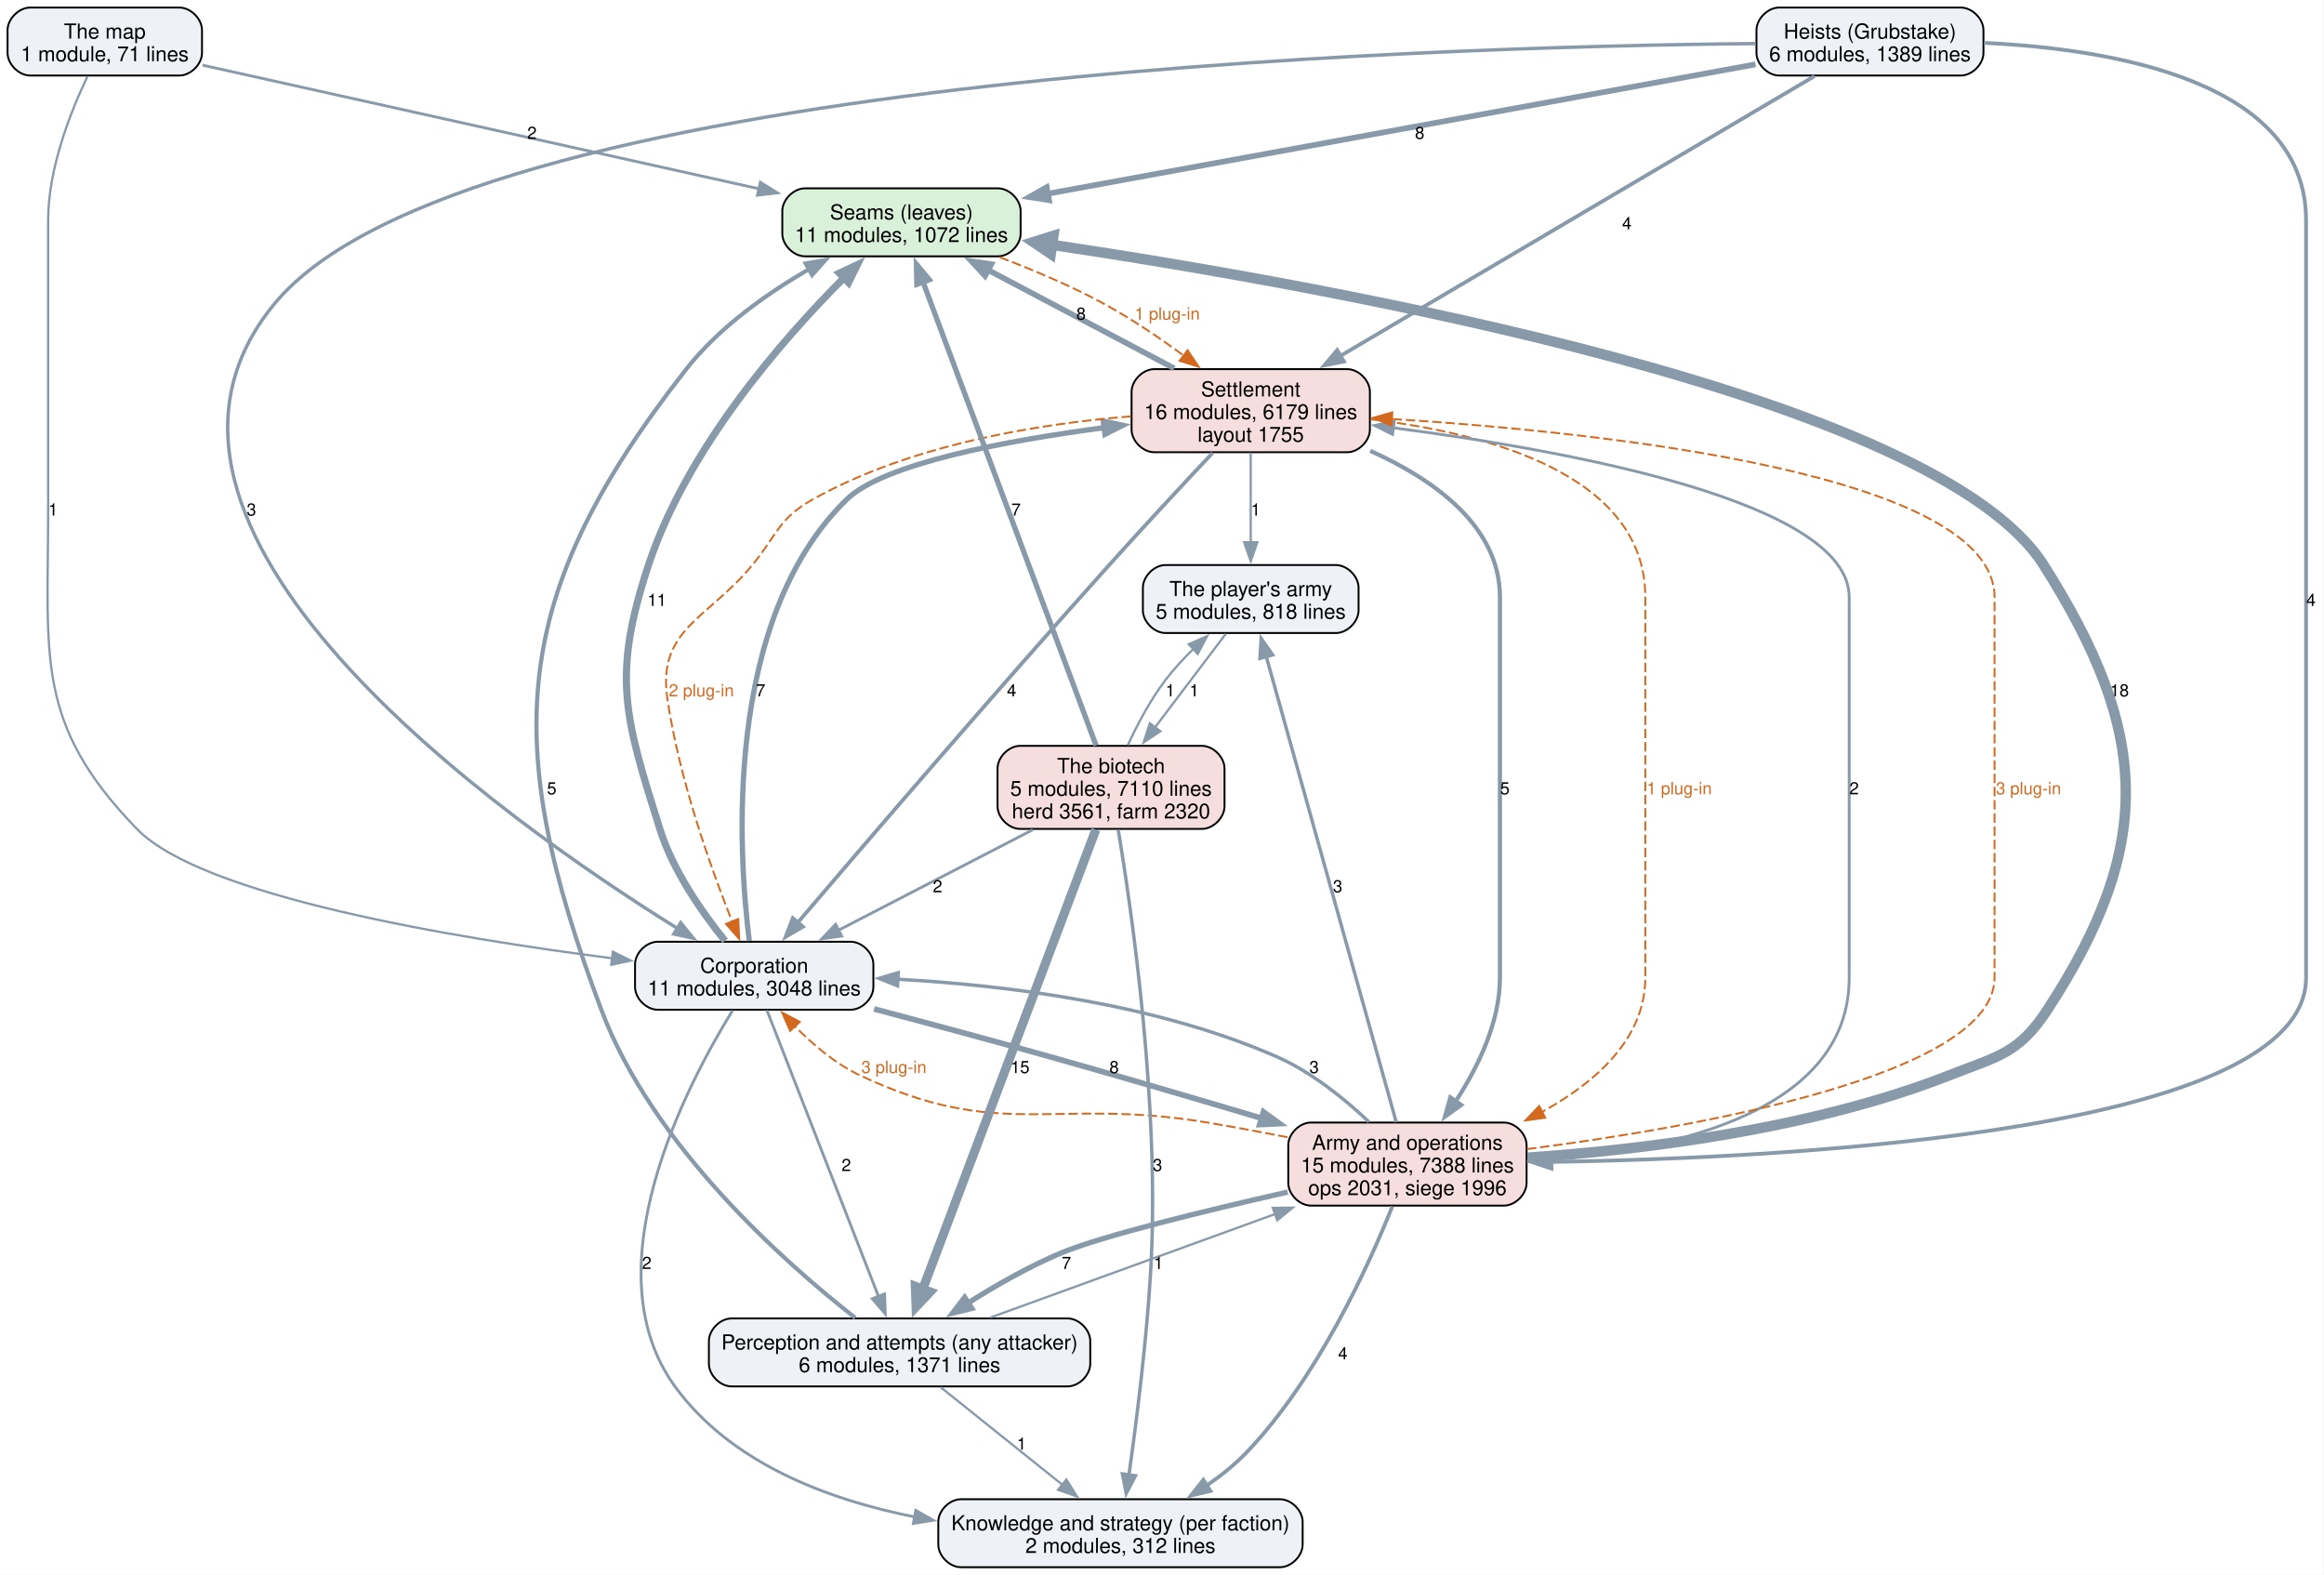
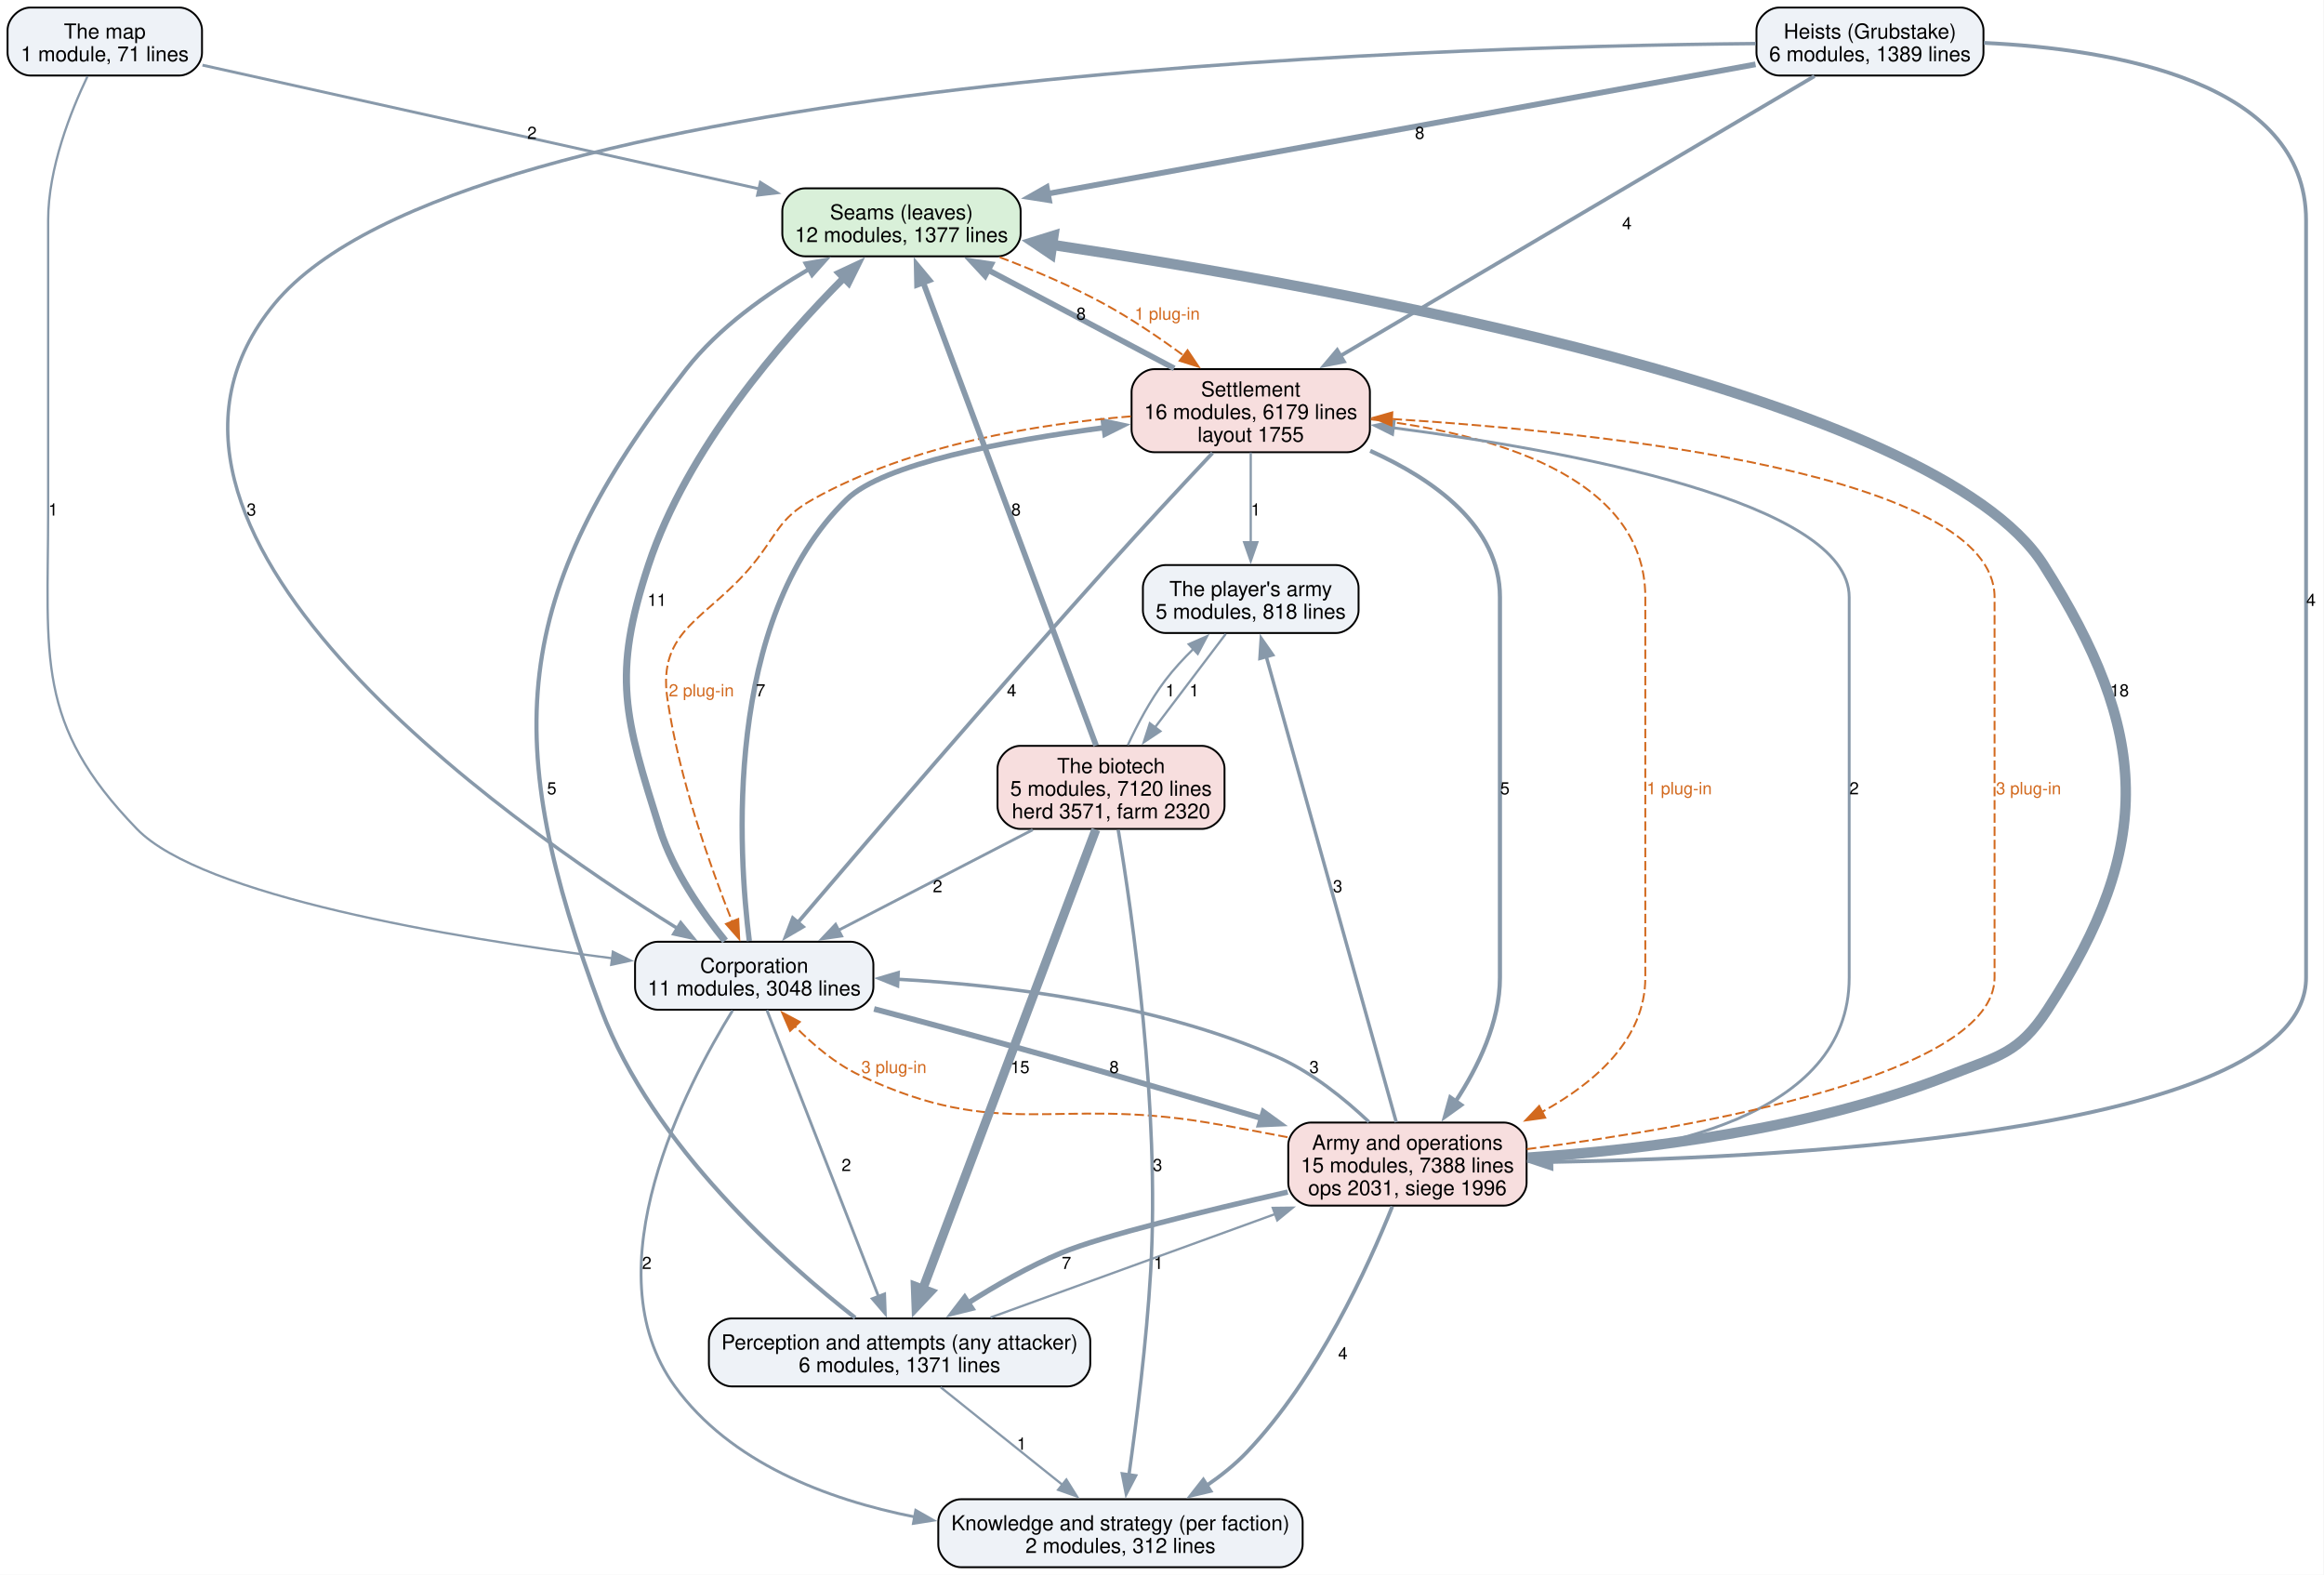
<svg xmlns="http://www.w3.org/2000/svg" width="1231pt" height="834pt" viewBox="0.00 0.00 1231.00 834.00">
  <g id="graph0" class="graph" transform="scale(1 1) rotate(0) translate(4 830)">
    <polygon fill="white" stroke="none" points="-4,4 -4,-830 1226.75,-830 1226.75,4 -4,4" />
    <g id="node1" class="node">
      <path fill="#d9f0d9" stroke="black" d="M524.62,-730.25C524.62,-730.25 422.38,-730.25 422.38,-730.25 416.38,-730.25 410.38,-724.25 410.38,-718.25 410.38,-718.25 410.38,-706.25 410.38,-706.25 410.38,-700.25 416.38,-694.25 422.38,-694.25 422.38,-694.25 524.62,-694.25 524.62,-694.25 530.62,-694.25 536.62,-700.25 536.62,-706.25 536.62,-706.25 536.62,-718.25 536.62,-718.25 536.62,-724.25 530.62,-730.25 524.62,-730.25" />
      <text xml:space="preserve" text-anchor="middle" x="473.5" y="-713.8" font-family="Helvetica,sans-Serif" font-size="11.00">Seams (leaves)</text>
-       <text xml:space="preserve" text-anchor="middle" x="473.5" y="-701.8" font-family="Helvetica,sans-Serif" font-size="11.00">11 modules, 1072 lines</text>
+       <text xml:space="preserve" text-anchor="middle" x="473.5" y="-701.8" font-family="Helvetica,sans-Serif" font-size="11.00">12 modules, 1377 lines</text>
    </g>
    <g id="node5" class="node">
      <path fill="#f7dede" stroke="black" d="M709.62,-634.5C709.62,-634.5 607.38,-634.5 607.38,-634.5 601.38,-634.5 595.38,-628.5 595.38,-622.5 595.38,-622.5 595.38,-602.5 595.38,-602.5 595.38,-596.5 601.38,-590.5 607.38,-590.5 607.38,-590.5 709.62,-590.5 709.62,-590.5 715.62,-590.5 721.62,-596.5 721.62,-602.5 721.62,-602.5 721.62,-622.5 721.62,-622.5 721.62,-628.5 715.62,-634.5 709.62,-634.5" />
      <text xml:space="preserve" text-anchor="middle" x="658.5" y="-620.05" font-family="Helvetica,sans-Serif" font-size="11.00">Settlement</text>
      <text xml:space="preserve" text-anchor="middle" x="658.5" y="-608.05" font-family="Helvetica,sans-Serif" font-size="11.00">16 modules, 6179 lines</text>
      <text xml:space="preserve" text-anchor="middle" x="658.5" y="-596.05" font-family="Helvetica,sans-Serif" font-size="11.00">layout 1755</text>
    </g>
    <g id="edge33" class="edge">
      <path fill="none" stroke="#d2691e" stroke-dasharray="5,2" d="M525.55,-693.77C543.4,-687.01 563.22,-678.63 580.5,-669.25 595.1,-661.33 610.16,-651.11 623.12,-641.59" />
      <polygon fill="#d2691e" stroke="#d2691e" points="625.03,-644.53 630.93,-635.74 620.83,-638.93 625.03,-644.53" />
      <text xml:space="preserve" text-anchor="middle" x="614.29" y="-660.7" font-family="Helvetica,sans-Serif" font-size="9.00" fill="#d2691e">1 plug-in</text>
    </g>
    <g id="node2" class="node">
      <path fill="#eef2f7" stroke="black" d="M561.5,-131.75C561.5,-131.75 383.5,-131.75 383.5,-131.75 377.5,-131.75 371.5,-125.75 371.5,-119.75 371.5,-119.75 371.5,-107.75 371.5,-107.75 371.5,-101.75 377.5,-95.75 383.5,-95.75 383.5,-95.75 561.5,-95.75 561.5,-95.75 567.5,-95.75 573.5,-101.75 573.5,-107.75 573.5,-107.75 573.5,-119.75 573.5,-119.75 573.5,-125.75 567.5,-131.75 561.5,-131.75" />
      <text xml:space="preserve" text-anchor="middle" x="472.5" y="-115.3" font-family="Helvetica,sans-Serif" font-size="11.00">Perception and attempts (any attacker)</text>
      <text xml:space="preserve" text-anchor="middle" x="472.5" y="-103.3" font-family="Helvetica,sans-Serif" font-size="11.00">6 modules, 1371 lines</text>
    </g>
    <g id="edge18" class="edge">
      <path fill="none" stroke="#8899aa" stroke-width="2.2" d="M449.04,-132.06C412.05,-160.98 341.61,-223.13 314.5,-295.25 260.99,-437.62 265.69,-514.78 359.5,-634.5 376.79,-656.57 402.23,-674.55 424.69,-687.55" />
      <polygon fill="#8899aa" stroke="#8899aa" stroke-width="2.2" points="422.76,-690.47 433.2,-692.27 426.15,-684.35 422.76,-690.47" />
      <text xml:space="preserve" text-anchor="middle" x="288.25" y="-409.32" font-family="Helvetica,sans-Serif" font-size="9.00">5</text>
    </g>
    <g id="node3" class="node">
      <path fill="#eef2f7" stroke="black" d="M674,-36C674,-36 505,-36 505,-36 499,-36 493,-30 493,-24 493,-24 493,-12 493,-12 493,-6 499,0 505,0 505,0 674,0 674,0 680,0 686,-6 686,-12 686,-12 686,-24 686,-24 686,-30 680,-36 674,-36" />
      <text xml:space="preserve" text-anchor="middle" x="589.5" y="-19.55" font-family="Helvetica,sans-Serif" font-size="11.00">Knowledge and strategy (per faction)</text>
      <text xml:space="preserve" text-anchor="middle" x="589.5" y="-7.55" font-family="Helvetica,sans-Serif" font-size="11.00">2 modules, 312 lines</text>
    </g>
    <g id="edge17" class="edge">
      <path fill="none" stroke="#8899aa" stroke-width="1.2" d="M494.23,-95.34C512.37,-80.8 538.45,-59.91 558.74,-43.65" />
      <polygon fill="#8899aa" stroke="#8899aa" stroke-width="1.2" points="560.85,-46.44 566.47,-37.46 556.47,-40.98 560.85,-46.44" />
      <text xml:space="preserve" text-anchor="middle" x="537.13" y="-62.2" font-family="Helvetica,sans-Serif" font-size="9.00">1</text>
    </g>
    <g id="node6" class="node">
      <path fill="#f7dede" stroke="black" d="M792.62,-235.5C792.62,-235.5 690.38,-235.5 690.38,-235.5 684.38,-235.5 678.38,-229.5 678.38,-223.5 678.38,-223.5 678.38,-203.5 678.38,-203.5 678.38,-197.5 684.38,-191.5 690.38,-191.5 690.38,-191.5 792.62,-191.5 792.62,-191.5 798.62,-191.5 804.62,-197.5 804.62,-203.5 804.62,-203.5 804.62,-223.5 804.62,-223.5 804.62,-229.5 798.62,-235.5 792.62,-235.5" />
      <text xml:space="preserve" text-anchor="middle" x="741.5" y="-221.05" font-family="Helvetica,sans-Serif" font-size="11.00">Army and operations</text>
      <text xml:space="preserve" text-anchor="middle" x="741.5" y="-209.05" font-family="Helvetica,sans-Serif" font-size="11.00">15 modules, 7388 lines</text>
      <text xml:space="preserve" text-anchor="middle" x="741.5" y="-197.05" font-family="Helvetica,sans-Serif" font-size="11.00">ops 2031, siege 1996</text>
    </g>
    <g id="edge16" class="edge">
      <path fill="none" stroke="#8899aa" stroke-width="1.2" d="M520.63,-132.24C562.66,-147.51 624.2,-169.87 671.65,-187.12" />
      <polygon fill="#8899aa" stroke="#8899aa" stroke-width="1.2" points="670.17,-190.3 680.76,-190.43 672.56,-183.72 670.17,-190.3" />
      <text xml:space="preserve" text-anchor="middle" x="609.62" y="-157.95" font-family="Helvetica,sans-Serif" font-size="9.00">1</text>
    </g>
    <g id="node4" class="node">
      <path fill="#eef2f7" stroke="black" d="M446.62,-331.25C446.62,-331.25 344.38,-331.25 344.38,-331.25 338.38,-331.25 332.38,-325.25 332.38,-319.25 332.38,-319.25 332.38,-307.25 332.38,-307.25 332.38,-301.25 338.38,-295.25 344.38,-295.25 344.38,-295.25 446.62,-295.25 446.62,-295.25 452.62,-295.25 458.62,-301.25 458.62,-307.25 458.62,-307.25 458.62,-319.25 458.62,-319.25 458.62,-325.25 452.62,-331.25 446.62,-331.25" />
      <text xml:space="preserve" text-anchor="middle" x="395.5" y="-314.8" font-family="Helvetica,sans-Serif" font-size="11.00">Corporation</text>
      <text xml:space="preserve" text-anchor="middle" x="395.5" y="-302.8" font-family="Helvetica,sans-Serif" font-size="11.00">11 modules, 3048 lines</text>
    </g>
    <g id="edge10" class="edge">
      <path fill="none" stroke="#8899aa" stroke-width="3.8" d="M380.08,-331.72C368.17,-346.4 352.56,-368.55 345.5,-391 326.86,-450.31 319.99,-471.72 339.5,-530.75 359.85,-592.3 410.2,-649.97 443.06,-682.88" />
      <polygon fill="#8899aa" stroke="#8899aa" stroke-width="3.8" points="440.57,-685.34 450.17,-689.82 445.46,-680.33 440.57,-685.34" />
      <text xml:space="preserve" text-anchor="middle" x="344" y="-509.07" font-family="Helvetica,sans-Serif" font-size="9.00">11</text>
    </g>
    <g id="edge9" class="edge">
      <path fill="none" stroke="#8899aa" stroke-width="1.5" d="M402.2,-295.07C415.45,-261.07 445.14,-184.92 461.38,-143.28" />
      <polygon fill="#8899aa" stroke="#8899aa" stroke-width="1.5" points="464.57,-144.74 464.94,-134.15 458.04,-142.19 464.57,-144.74" />
      <text xml:space="preserve" text-anchor="middle" x="444.28" y="-209.82" font-family="Helvetica,sans-Serif" font-size="9.00">2</text>
    </g>
    <g id="edge8" class="edge">
      <path fill="none" stroke="#8899aa" stroke-width="1.5" d="M384.07,-294.89C359.7,-255.48 308.39,-157.86 353.5,-95.75 382.74,-55.5 433.61,-35.94 480.65,-26.6" />
      <polygon fill="#8899aa" stroke="#8899aa" stroke-width="1.5" points="481.07,-30.09 490.28,-24.85 479.82,-23.2 481.07,-30.09" />
      <text xml:space="preserve" text-anchor="middle" x="338.59" y="-157.95" font-family="Helvetica,sans-Serif" font-size="9.00">2</text>
    </g>
    <g id="edge11" class="edge">
      <path fill="none" stroke="#8899aa" stroke-width="2.8" d="M392.91,-331.62C387.19,-377.26 378.75,-501.47 444.5,-565.5 463.9,-584.39 528.02,-596.51 581.06,-603.53" />
      <polygon fill="#8899aa" stroke="#8899aa" stroke-width="2.8" points="580.41,-606.98 590.77,-604.76 581.29,-600.03 580.41,-606.98" />
      <text xml:space="preserve" text-anchor="middle" x="398.89" y="-461.2" font-family="Helvetica,sans-Serif" font-size="9.00">7</text>
    </g>
    <g id="edge7" class="edge">
      <path fill="none" stroke="#8899aa" stroke-width="3" d="M459,-295.65C487.62,-288.08 521.81,-278.88 552.5,-270.25 589.4,-259.87 630.22,-247.9 664.44,-237.71" />
      <polygon fill="#8899aa" stroke="#8899aa" stroke-width="3" points="665.25,-241.12 673.83,-234.91 663.25,-234.42 665.25,-241.12" />
      <text xml:space="preserve" text-anchor="middle" x="586.14" y="-261.7" font-family="Helvetica,sans-Serif" font-size="9.00">8</text>
    </g>
    <g id="edge21" class="edge">
      <path fill="none" stroke="#8899aa" stroke-width="3" d="M617.97,-634.92C588.86,-650.3 549.6,-671.04 519.35,-687.02" />
      <polygon fill="#8899aa" stroke="#8899aa" stroke-width="3" points="517.8,-683.89 510.59,-691.65 521.07,-690.08 517.8,-683.89" />
      <text xml:space="preserve" text-anchor="middle" x="568.62" y="-660.7" font-family="Helvetica,sans-Serif" font-size="9.00">8</text>
    </g>
    <g id="edge20" class="edge">
      <path fill="none" stroke="#8899aa" stroke-width="2" d="M638.25,-590.09C623.04,-573.92 601.78,-551.11 583.5,-530.75 523.07,-463.46 453.72,-382.64 418.55,-341.38" />
      <polygon fill="#8899aa" stroke="#8899aa" stroke-width="2" points="421.28,-339.19 412.14,-333.85 415.95,-343.73 421.28,-339.19" />
      <text xml:space="preserve" text-anchor="middle" x="531.86" y="-461.2" font-family="Helvetica,sans-Serif" font-size="9.00">4</text>
    </g>
    <g id="edge35" class="edge">
      <path fill="none" stroke="#d2691e" stroke-dasharray="5,2" d="M595.01,-609.5C546.19,-605.55 478.52,-594.68 426.5,-565.5 408.19,-555.23 407.86,-546.94 394.5,-530.75 370.78,-502.01 344.11,-496.87 349.5,-460 355.7,-417.58 372.4,-370.66 383.87,-341.81" />
      <polygon fill="#d2691e" stroke="#d2691e" points="387.04,-343.31 387.56,-332.73 380.55,-340.68 387.04,-343.31" />
      <text xml:space="preserve" text-anchor="middle" x="367.5" y="-461.2" font-family="Helvetica,sans-Serif" font-size="9.00" fill="#d2691e">2 plug-in</text>
    </g>
    <g id="edge19" class="edge">
      <path fill="none" stroke="#8899aa" stroke-width="2.2" d="M721.79,-591.24C755.67,-576.02 790.5,-551.25 790.5,-513.75 790.5,-513.75 790.5,-513.75 790.5,-312.25 790.5,-288.62 778.92,-264.87 767.02,-246.69" />
      <polygon fill="#8899aa" stroke="#8899aa" stroke-width="2.2" points="769.97,-244.8 761.37,-238.61 764.23,-248.81 769.97,-244.8" />
      <text xml:space="preserve" text-anchor="middle" x="793.12" y="-409.32" font-family="Helvetica,sans-Serif" font-size="9.00">5</text>
    </g>
    <g id="edge34" class="edge">
      <path fill="none" stroke="#d2691e" stroke-dasharray="5,2" d="M722.06,-607.92C783.55,-600.62 867.5,-578.74 867.5,-513.75 867.5,-513.75 867.5,-513.75 867.5,-312.25 867.5,-279.93 841.3,-256.76 812.79,-241.12" />
      <polygon fill="#d2691e" stroke="#d2691e" points="814.49,-238.05 804,-236.59 811.29,-244.28 814.49,-238.05" />
      <text xml:space="preserve" text-anchor="middle" x="885.5" y="-409.32" font-family="Helvetica,sans-Serif" font-size="9.00" fill="#d2691e">1 plug-in</text>
    </g>
    <g id="node10" class="node">
      <path fill="#eef2f7" stroke="black" d="M703.62,-530.75C703.62,-530.75 613.38,-530.75 613.38,-530.75 607.38,-530.75 601.38,-524.75 601.38,-518.75 601.38,-518.75 601.38,-506.75 601.38,-506.75 601.38,-500.75 607.38,-494.75 613.38,-494.75 613.38,-494.75 703.62,-494.75 703.62,-494.75 709.62,-494.75 715.62,-500.75 715.62,-506.75 715.62,-506.75 715.62,-518.75 715.62,-518.75 715.62,-524.75 709.62,-530.75 703.62,-530.75" />
      <text xml:space="preserve" text-anchor="middle" x="658.5" y="-514.3" font-family="Helvetica,sans-Serif" font-size="11.00">The player's army</text>
      <text xml:space="preserve" text-anchor="middle" x="658.5" y="-502.3" font-family="Helvetica,sans-Serif" font-size="11.00">5 modules, 818 lines</text>
    </g>
    <g id="edge22" class="edge">
      <path fill="none" stroke="#8899aa" stroke-width="1.2" d="M658.5,-590.29C658.5,-576.29 658.5,-557.77 658.5,-542.46" />
      <polygon fill="#8899aa" stroke="#8899aa" stroke-width="1.2" points="662,-542.83 658.5,-532.83 655,-542.83 662,-542.83" />
      <text xml:space="preserve" text-anchor="middle" x="661.12" y="-556.95" font-family="Helvetica,sans-Serif" font-size="9.00">1</text>
    </g>
    <g id="edge4" class="edge">
      <path fill="none" stroke="#8899aa" stroke-width="5.5" d="M805.12,-216.91C864.68,-220.95 955.22,-231.74 1028.5,-260.5 1054.37,-270.66 1065.3,-271.98 1080.5,-295.25 1137.75,-382.88 1134.54,-442.35 1078.5,-530.75 1021.59,-620.52 703.7,-677.86 552.91,-700.39" />
      <polygon fill="#8899aa" stroke="#8899aa" stroke-width="5.5" points="552.58,-695.58 543.38,-701.8 553.98,-705.1 552.58,-695.58" />
      <text xml:space="preserve" text-anchor="middle" x="1118.67" y="-461.2" font-family="Helvetica,sans-Serif" font-size="9.00">18</text>
    </g>
    <g id="edge3" class="edge">
      <path fill="none" stroke="#8899aa" stroke-width="2.8" d="M678.1,-198.69C634.16,-188.72 579.83,-175.48 558.25,-166.5 541.19,-159.4 523.52,-149.28 508.69,-139.87" />
      <polygon fill="#8899aa" stroke="#8899aa" stroke-width="2.8" points="510.8,-137.07 500.52,-134.53 506.98,-142.93 510.8,-137.07" />
      <text xml:space="preserve" text-anchor="middle" x="560.88" y="-157.95" font-family="Helvetica,sans-Serif" font-size="9.00">7</text>
    </g>
    <g id="edge2" class="edge">
      <path fill="none" stroke="#8899aa" stroke-width="2" d="M733.48,-191.03C720.9,-159.57 694.05,-100.42 656.5,-61 650.26,-54.45 642.79,-48.48 635.13,-43.24" />
      <polygon fill="#8899aa" stroke="#8899aa" stroke-width="2" points="637.17,-40.38 626.85,-37.95 633.4,-46.28 637.17,-40.38" />
      <text xml:space="preserve" text-anchor="middle" x="707.31" y="-110.08" font-family="Helvetica,sans-Serif" font-size="9.00">4</text>
    </g>
    <g id="edge1" class="edge">
      <path fill="none" stroke="#8899aa" stroke-width="1.8" d="M721.12,-235.85C708.33,-247.93 690.82,-262.18 672.5,-270.25 608.46,-298.47 528.92,-308.23 471.52,-311.38" />
      <polygon fill="#8899aa" stroke="#8899aa" stroke-width="1.8" points="471.43,-307.88 461.61,-311.85 471.77,-314.87 471.43,-307.88" />
      <text xml:space="preserve" text-anchor="middle" x="692.08" y="-261.7" font-family="Helvetica,sans-Serif" font-size="9.00">3</text>
    </g>
    <g id="edge31" class="edge">
      <path fill="none" stroke="#d2691e" stroke-dasharray="5,2" d="M678,-227.73C664.03,-230.46 649.29,-233.2 635.5,-235.5 554.1,-249.08 526.15,-225.31 451.5,-260.5 438.53,-266.61 426.52,-276.81 416.97,-286.55" />
      <polygon fill="#d2691e" stroke="#d2691e" points="414.51,-284.05 410.28,-293.76 419.64,-288.81 414.51,-284.05" />
      <text xml:space="preserve" text-anchor="middle" x="469.5" y="-261.7" font-family="Helvetica,sans-Serif" font-size="9.00" fill="#d2691e">3 plug-in</text>
    </g>
    <g id="edge5" class="edge">
      <path fill="none" stroke="#8899aa" stroke-width="1.5" d="M804.82,-214.95C874.12,-219.19 975.5,-238.06 975.5,-312.25 975.5,-513.75 975.5,-513.75 975.5,-513.75 975.5,-564.1 827.64,-591.27 733.89,-603.44" />
      <polygon fill="#8899aa" stroke="#8899aa" stroke-width="1.5" points="733.62,-599.94 724.14,-604.67 734.5,-606.89 733.62,-599.94" />
      <text xml:space="preserve" text-anchor="middle" x="978.12" y="-409.32" font-family="Helvetica,sans-Serif" font-size="9.00">2</text>
    </g>
    <g id="edge32" class="edge">
      <path fill="none" stroke="#d2691e" stroke-dasharray="5,2" d="M804.81,-221.42C895.74,-233.14 1052.5,-260.82 1052.5,-312.25 1052.5,-513.75 1052.5,-513.75 1052.5,-513.75 1052.5,-578.82 847.5,-600.88 733.24,-608.12" />
      <polygon fill="#d2691e" stroke="#d2691e" points="733.08,-604.62 723.31,-608.72 733.51,-611.61 733.08,-604.62" />
      <text xml:space="preserve" text-anchor="middle" x="1070.5" y="-409.32" font-family="Helvetica,sans-Serif" font-size="9.00" fill="#d2691e">3 plug-in</text>
    </g>
    <g id="edge6" class="edge">
      <path fill="none" stroke="#8899aa" stroke-width="1.8" d="M735.58,-235.71C721.02,-287.84 683.46,-422.37 666.74,-482.25" />
      <polygon fill="#8899aa" stroke="#8899aa" stroke-width="1.8" points="663.37,-481.29 664.05,-491.86 670.11,-483.17 663.37,-481.29" />
      <text xml:space="preserve" text-anchor="middle" x="704.54" y="-357.45" font-family="Helvetica,sans-Serif" font-size="9.00">3</text>
    </g>
    <g id="node7" class="node">
      <path fill="#eef2f7" stroke="black" d="M1034.62,-826C1034.62,-826 938.38,-826 938.38,-826 932.38,-826 926.38,-820 926.38,-814 926.38,-814 926.38,-802 926.38,-802 926.38,-796 932.38,-790 938.38,-790 938.38,-790 1034.62,-790 1034.62,-790 1040.62,-790 1046.62,-796 1046.62,-802 1046.62,-802 1046.62,-814 1046.62,-814 1046.62,-820 1040.62,-826 1034.62,-826" />
      <text xml:space="preserve" text-anchor="middle" x="986.5" y="-809.55" font-family="Helvetica,sans-Serif" font-size="11.00">Heists (Grubstake)</text>
      <text xml:space="preserve" text-anchor="middle" x="986.5" y="-797.55" font-family="Helvetica,sans-Serif" font-size="11.00">6 modules, 1389 lines</text>
    </g>
    <g id="edge14" class="edge">
      <path fill="none" stroke="#8899aa" stroke-width="3" d="M925.89,-795.92C832.55,-778.87 653.67,-746.18 551.03,-727.42" />
      <polygon fill="#8899aa" stroke="#8899aa" stroke-width="3" points="551.69,-723.98 541.23,-725.63 550.44,-730.87 551.69,-723.98" />
      <text xml:space="preserve" text-anchor="middle" x="748.01" y="-756.45" font-family="Helvetica,sans-Serif" font-size="9.00">8</text>
    </g>
    <g id="edge13" class="edge">
      <path fill="none" stroke="#8899aa" stroke-width="1.8" d="M925.99,-806.92C749.49,-805.26 241.38,-789.9 141.5,-669.25 43.3,-550.63 261.03,-396.65 355.02,-338.18" />
      <polygon fill="#8899aa" stroke="#8899aa" stroke-width="1.8" points="356.56,-341.34 363.25,-333.12 352.9,-335.38 356.56,-341.34" />
      <text xml:space="preserve" text-anchor="middle" x="129.17" y="-556.95" font-family="Helvetica,sans-Serif" font-size="9.00">3</text>
    </g>
    <g id="edge15" class="edge">
      <path fill="none" stroke="#8899aa" stroke-width="2" d="M957.1,-789.66C900.2,-756.09 774.58,-681.98 705.8,-641.4" />
      <polygon fill="#8899aa" stroke="#8899aa" stroke-width="2" points="707.86,-638.55 697.47,-636.49 704.3,-644.58 707.86,-638.55" />
      <text xml:space="preserve" text-anchor="middle" x="857.73" y="-708.58" font-family="Helvetica,sans-Serif" font-size="9.00">4</text>
    </g>
    <g id="edge12" class="edge">
      <path fill="none" stroke="#8899aa" stroke-width="2" d="M1046.89,-807.29C1115.33,-804.08 1217.5,-786.94 1217.5,-713.25 1217.5,-713.25 1217.5,-713.25 1217.5,-312.25 1217.5,-231.63 952.16,-216.9 817.69,-214.62" />
      <polygon fill="#8899aa" stroke="#8899aa" stroke-width="2" points="817.79,-211.12 807.74,-214.47 817.68,-218.12 817.79,-211.12" />
      <text xml:space="preserve" text-anchor="middle" x="1220.12" y="-509.07" font-family="Helvetica,sans-Serif" font-size="9.00">4</text>
    </g>
    <g id="node8" class="node">
      <path fill="#f7dede" stroke="black" d="M632.62,-435C632.62,-435 536.38,-435 536.38,-435 530.38,-435 524.38,-429 524.38,-423 524.38,-423 524.38,-403 524.38,-403 524.38,-397 530.38,-391 536.38,-391 536.38,-391 632.62,-391 632.62,-391 638.62,-391 644.62,-397 644.62,-403 644.62,-403 644.62,-423 644.62,-423 644.62,-429 638.62,-435 632.62,-435" />
      <text xml:space="preserve" text-anchor="middle" x="584.5" y="-420.55" font-family="Helvetica,sans-Serif" font-size="11.00">The biotech</text>
-       <text xml:space="preserve" text-anchor="middle" x="584.5" y="-408.55" font-family="Helvetica,sans-Serif" font-size="11.00">5 modules, 7110 lines</text>
-       <text xml:space="preserve" text-anchor="middle" x="584.5" y="-396.55" font-family="Helvetica,sans-Serif" font-size="11.00">herd 3561, farm 2320</text>
+       <text xml:space="preserve" text-anchor="middle" x="584.5" y="-408.55" font-family="Helvetica,sans-Serif" font-size="11.00">5 modules, 7120 lines</text>
+       <text xml:space="preserve" text-anchor="middle" x="584.5" y="-396.55" font-family="Helvetica,sans-Serif" font-size="11.00">herd 3571, farm 2320</text>
    </g>
    <g id="edge26" class="edge">
-       <path fill="none" stroke="#8899aa" stroke-width="2.8" d="M576.58,-435.21C557.19,-487.12 507.3,-620.74 484.8,-680.99" />
-       <polygon fill="#8899aa" stroke="#8899aa" stroke-width="2.8" points="481.65,-679.42 481.43,-690.01 488.21,-681.87 481.65,-679.42" />
-       <text xml:space="preserve" text-anchor="middle" x="534.19" y="-556.95" font-family="Helvetica,sans-Serif" font-size="9.00">7</text>
+       <path fill="none" stroke="#8899aa" stroke-width="3" d="M576.58,-435.21C557.23,-487.01 507.51,-620.17 484.94,-680.61" />
+       <polygon fill="#8899aa" stroke="#8899aa" stroke-width="3" points="481.76,-679.14 481.54,-689.73 488.31,-681.59 481.76,-679.14" />
+       <text xml:space="preserve" text-anchor="middle" x="534.19" y="-556.95" font-family="Helvetica,sans-Serif" font-size="9.00">8</text>
    </g>
    <g id="edge25" class="edge">
      <path fill="none" stroke="#8899aa" stroke-width="4.8" d="M576.45,-390.62C557.06,-339.16 507.69,-208.15 484.67,-147.05" />
      <polygon fill="#8899aa" stroke="#8899aa" stroke-width="4.8" points="488.69,-145.8 481.23,-137.92 480.83,-148.76 488.69,-145.8" />
      <text xml:space="preserve" text-anchor="middle" x="536.33" y="-261.7" font-family="Helvetica,sans-Serif" font-size="9.00">15</text>
    </g>
    <g id="edge24" class="edge">
      <path fill="none" stroke="#8899aa" stroke-width="1.8" d="M588.31,-390.51C595.63,-346.63 610.52,-243.53 605.5,-156.75 603.34,-119.36 597.89,-76.55 593.96,-48.71" />
      <polygon fill="#8899aa" stroke="#8899aa" stroke-width="1.8" points="597.45,-48.43 592.56,-39.04 590.53,-49.43 597.45,-48.43" />
      <text xml:space="preserve" text-anchor="middle" x="609.14" y="-209.82" font-family="Helvetica,sans-Serif" font-size="9.00">3</text>
    </g>
    <g id="edge23" class="edge">
      <path fill="none" stroke="#8899aa" stroke-width="1.5" d="M543.02,-390.55C512.5,-374.76 471.07,-353.33 439.88,-337.21" />
      <polygon fill="#8899aa" stroke="#8899aa" stroke-width="1.5" points="441.82,-334.27 431.33,-332.78 438.61,-340.48 441.82,-334.27" />
      <text xml:space="preserve" text-anchor="middle" x="492.62" y="-357.45" font-family="Helvetica,sans-Serif" font-size="9.00">2</text>
    </g>
    <g id="edge27" class="edge">
      <path fill="none" stroke="#8899aa" stroke-width="1.2" d="M593.41,-435.4C598.42,-446.23 605.28,-459.26 613.25,-469.75 617.67,-475.58 622.95,-481.28 628.32,-486.52" />
      <polygon fill="#8899aa" stroke="#8899aa" stroke-width="1.2" points="625.67,-488.83 635.38,-493.07 630.43,-483.7 625.67,-488.83" />
      <text xml:space="preserve" text-anchor="middle" x="615.88" y="-461.2" font-family="Helvetica,sans-Serif" font-size="9.00">1</text>
    </g>
    <g id="node9" class="node">
      <path fill="#eef2f7" stroke="black" d="M91,-826C91,-826 12,-826 12,-826 6,-826 0,-820 0,-814 0,-814 0,-802 0,-802 0,-796 6,-790 12,-790 12,-790 91,-790 91,-790 97,-790 103,-796 103,-802 103,-802 103,-814 103,-814 103,-820 97,-826 91,-826" />
      <text xml:space="preserve" text-anchor="middle" x="51.5" y="-809.55" font-family="Helvetica,sans-Serif" font-size="11.00">The map</text>
      <text xml:space="preserve" text-anchor="middle" x="51.5" y="-797.55" font-family="Helvetica,sans-Serif" font-size="11.00">1 module, 71 lines</text>
    </g>
    <g id="edge29" class="edge">
      <path fill="none" stroke="#8899aa" stroke-width="1.5" d="M103.25,-795.5C177.06,-779.11 313.03,-748.9 398.06,-730.01" />
      <polygon fill="#8899aa" stroke="#8899aa" stroke-width="1.5" points="398.75,-733.44 407.75,-727.86 397.23,-726.61 398.75,-733.44" />
      <text xml:space="preserve" text-anchor="middle" x="277.78" y="-756.45" font-family="Helvetica,sans-Serif" font-size="9.00">2</text>
    </g>
    <g id="edge28" class="edge">
      <path fill="none" stroke="#8899aa" stroke-width="1.2" d="M42.34,-789.56C33.51,-771.12 21.5,-740.93 21.5,-713.25 21.5,-713.25 21.5,-713.25 21.5,-559.62 21.5,-481.82 14.36,-446.88 68.5,-391 102.88,-355.52 235.03,-333.38 320.45,-322.47" />
      <polygon fill="#8899aa" stroke="#8899aa" stroke-width="1.2" points="320.63,-325.97 330.11,-321.26 319.76,-319.03 320.63,-325.97" />
      <text xml:space="preserve" text-anchor="middle" x="24.12" y="-556.95" font-family="Helvetica,sans-Serif" font-size="9.00">1</text>
    </g>
    <g id="edge30" class="edge">
      <path fill="none" stroke="#8899aa" stroke-width="1.2" d="M645.27,-494.27C634.84,-480.5 620.05,-460.96 607.67,-444.61" />
      <polygon fill="#8899aa" stroke="#8899aa" stroke-width="1.2" points="610.64,-442.73 601.81,-436.87 605.06,-446.95 610.64,-442.73" />
      <text xml:space="preserve" text-anchor="middle" x="628.56" y="-461.2" font-family="Helvetica,sans-Serif" font-size="9.00">1</text>
    </g>
  </g>
</svg>
